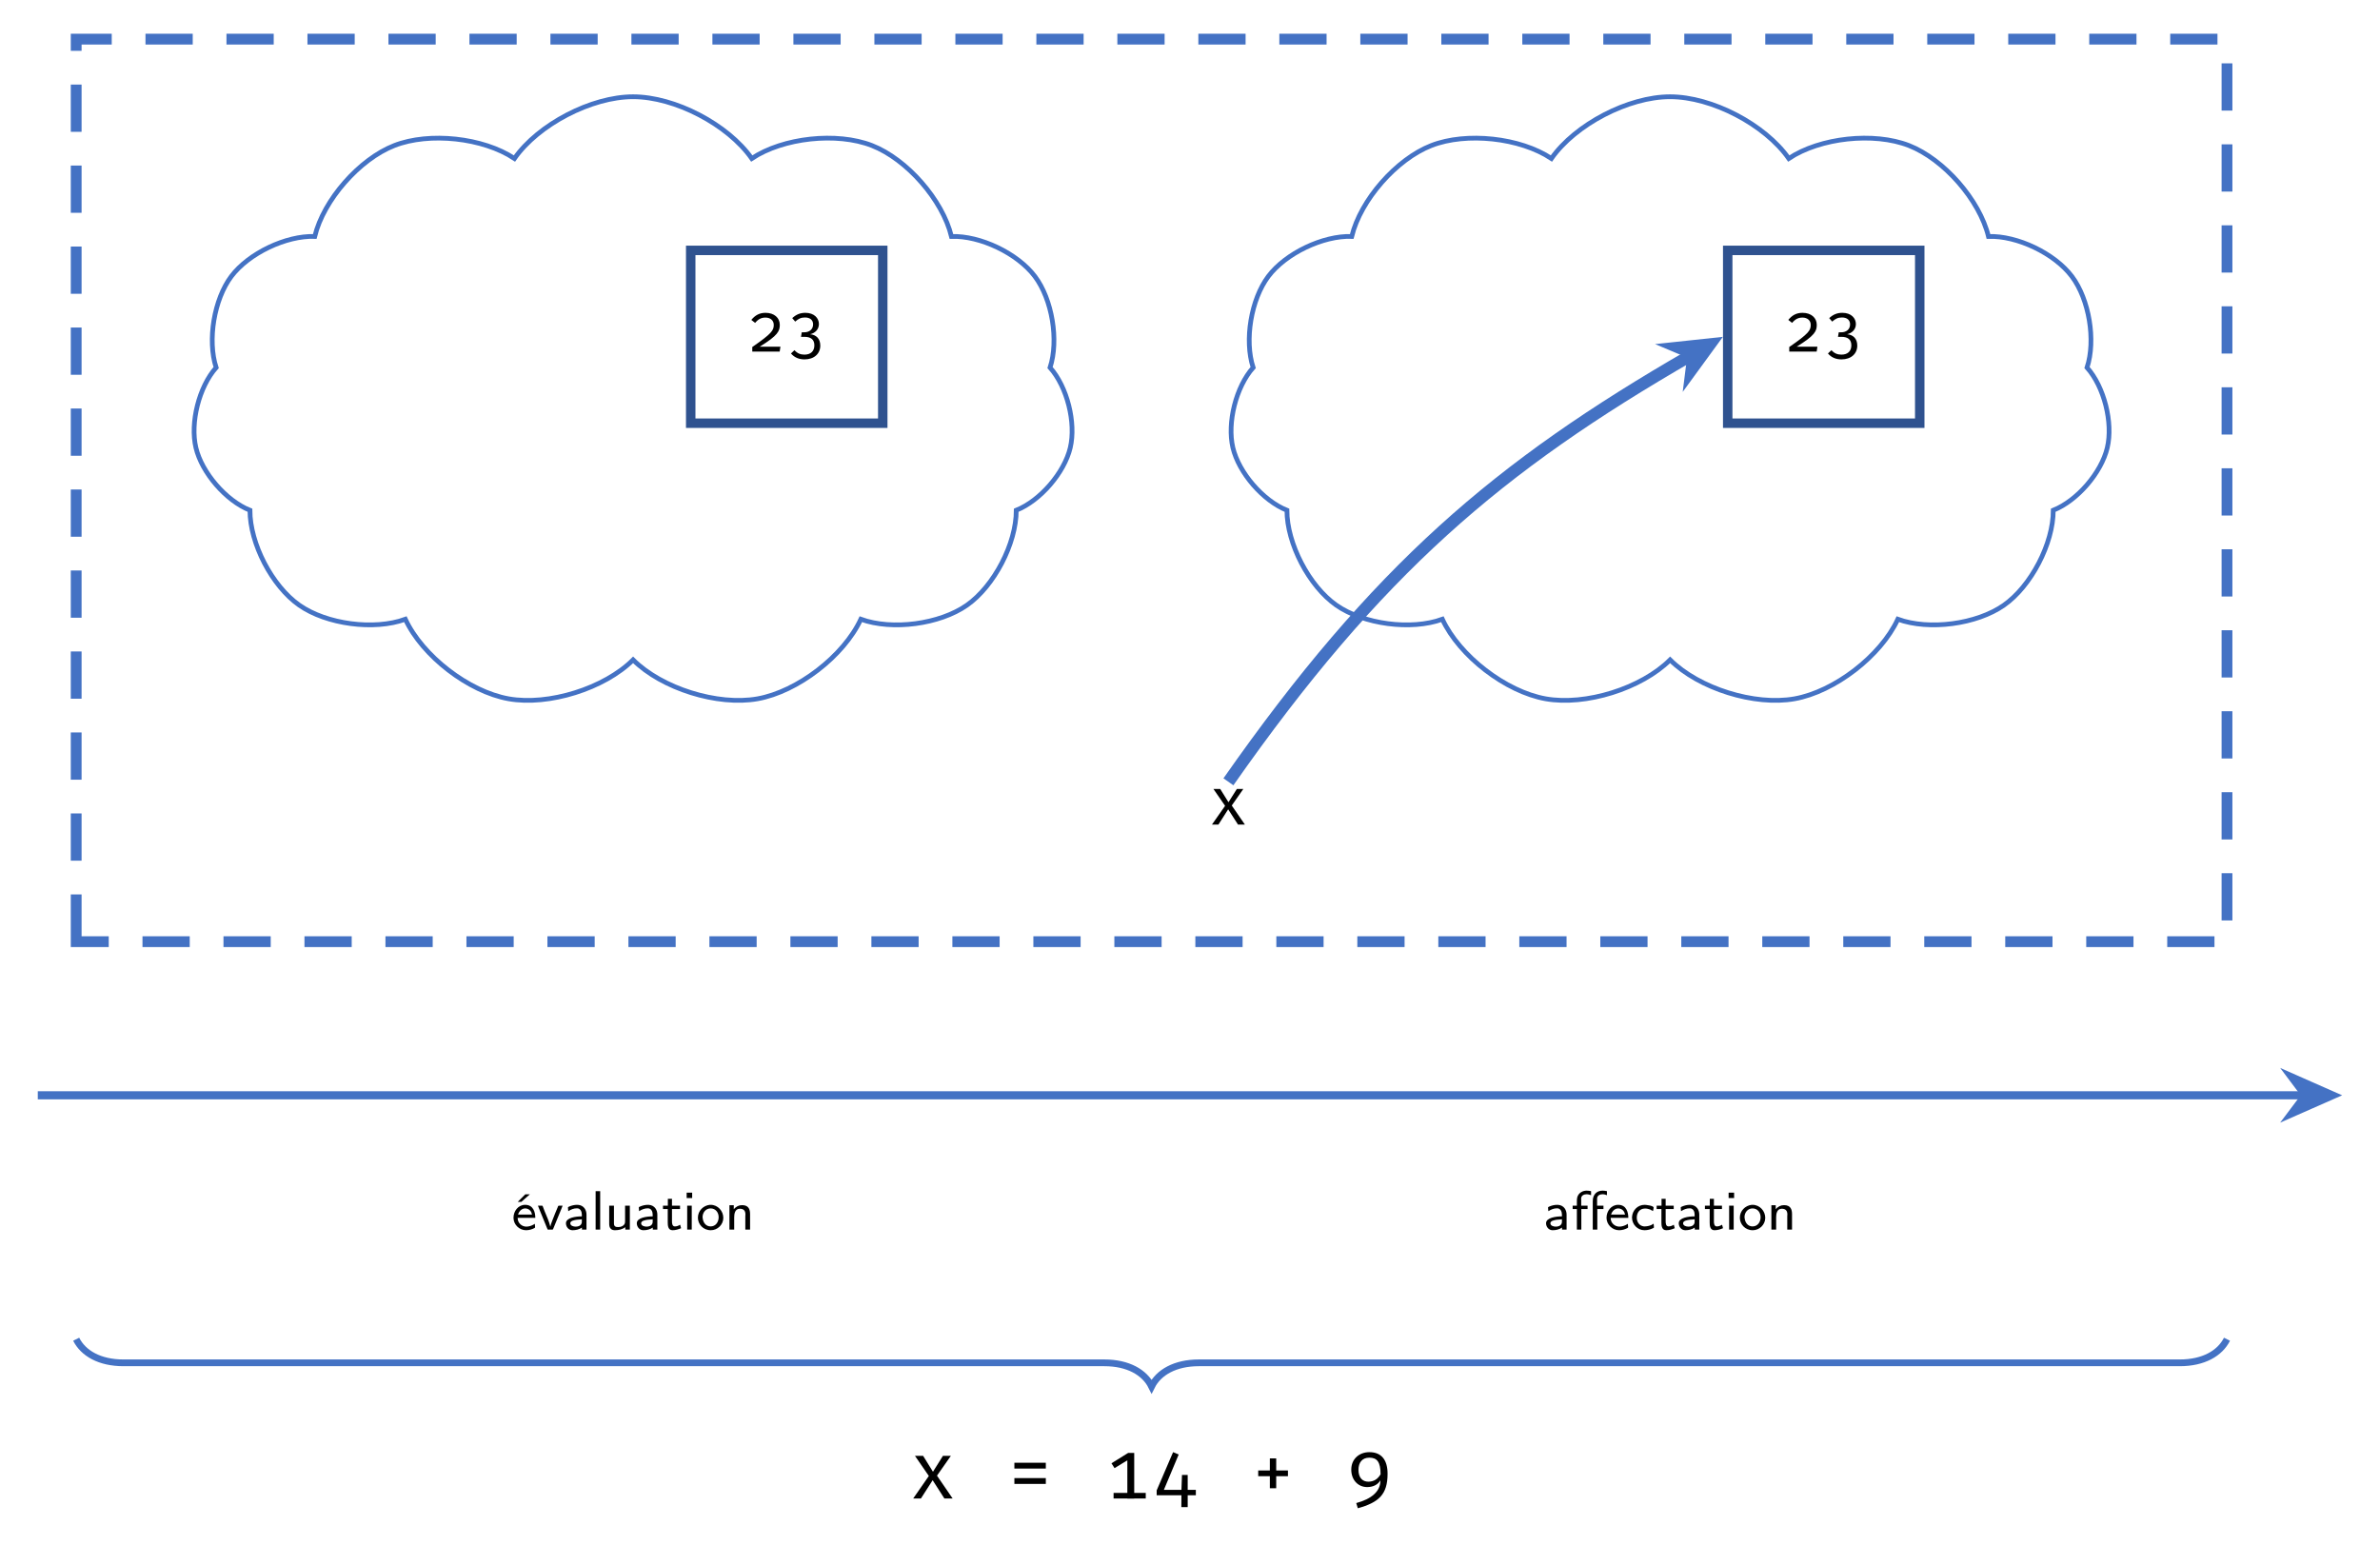
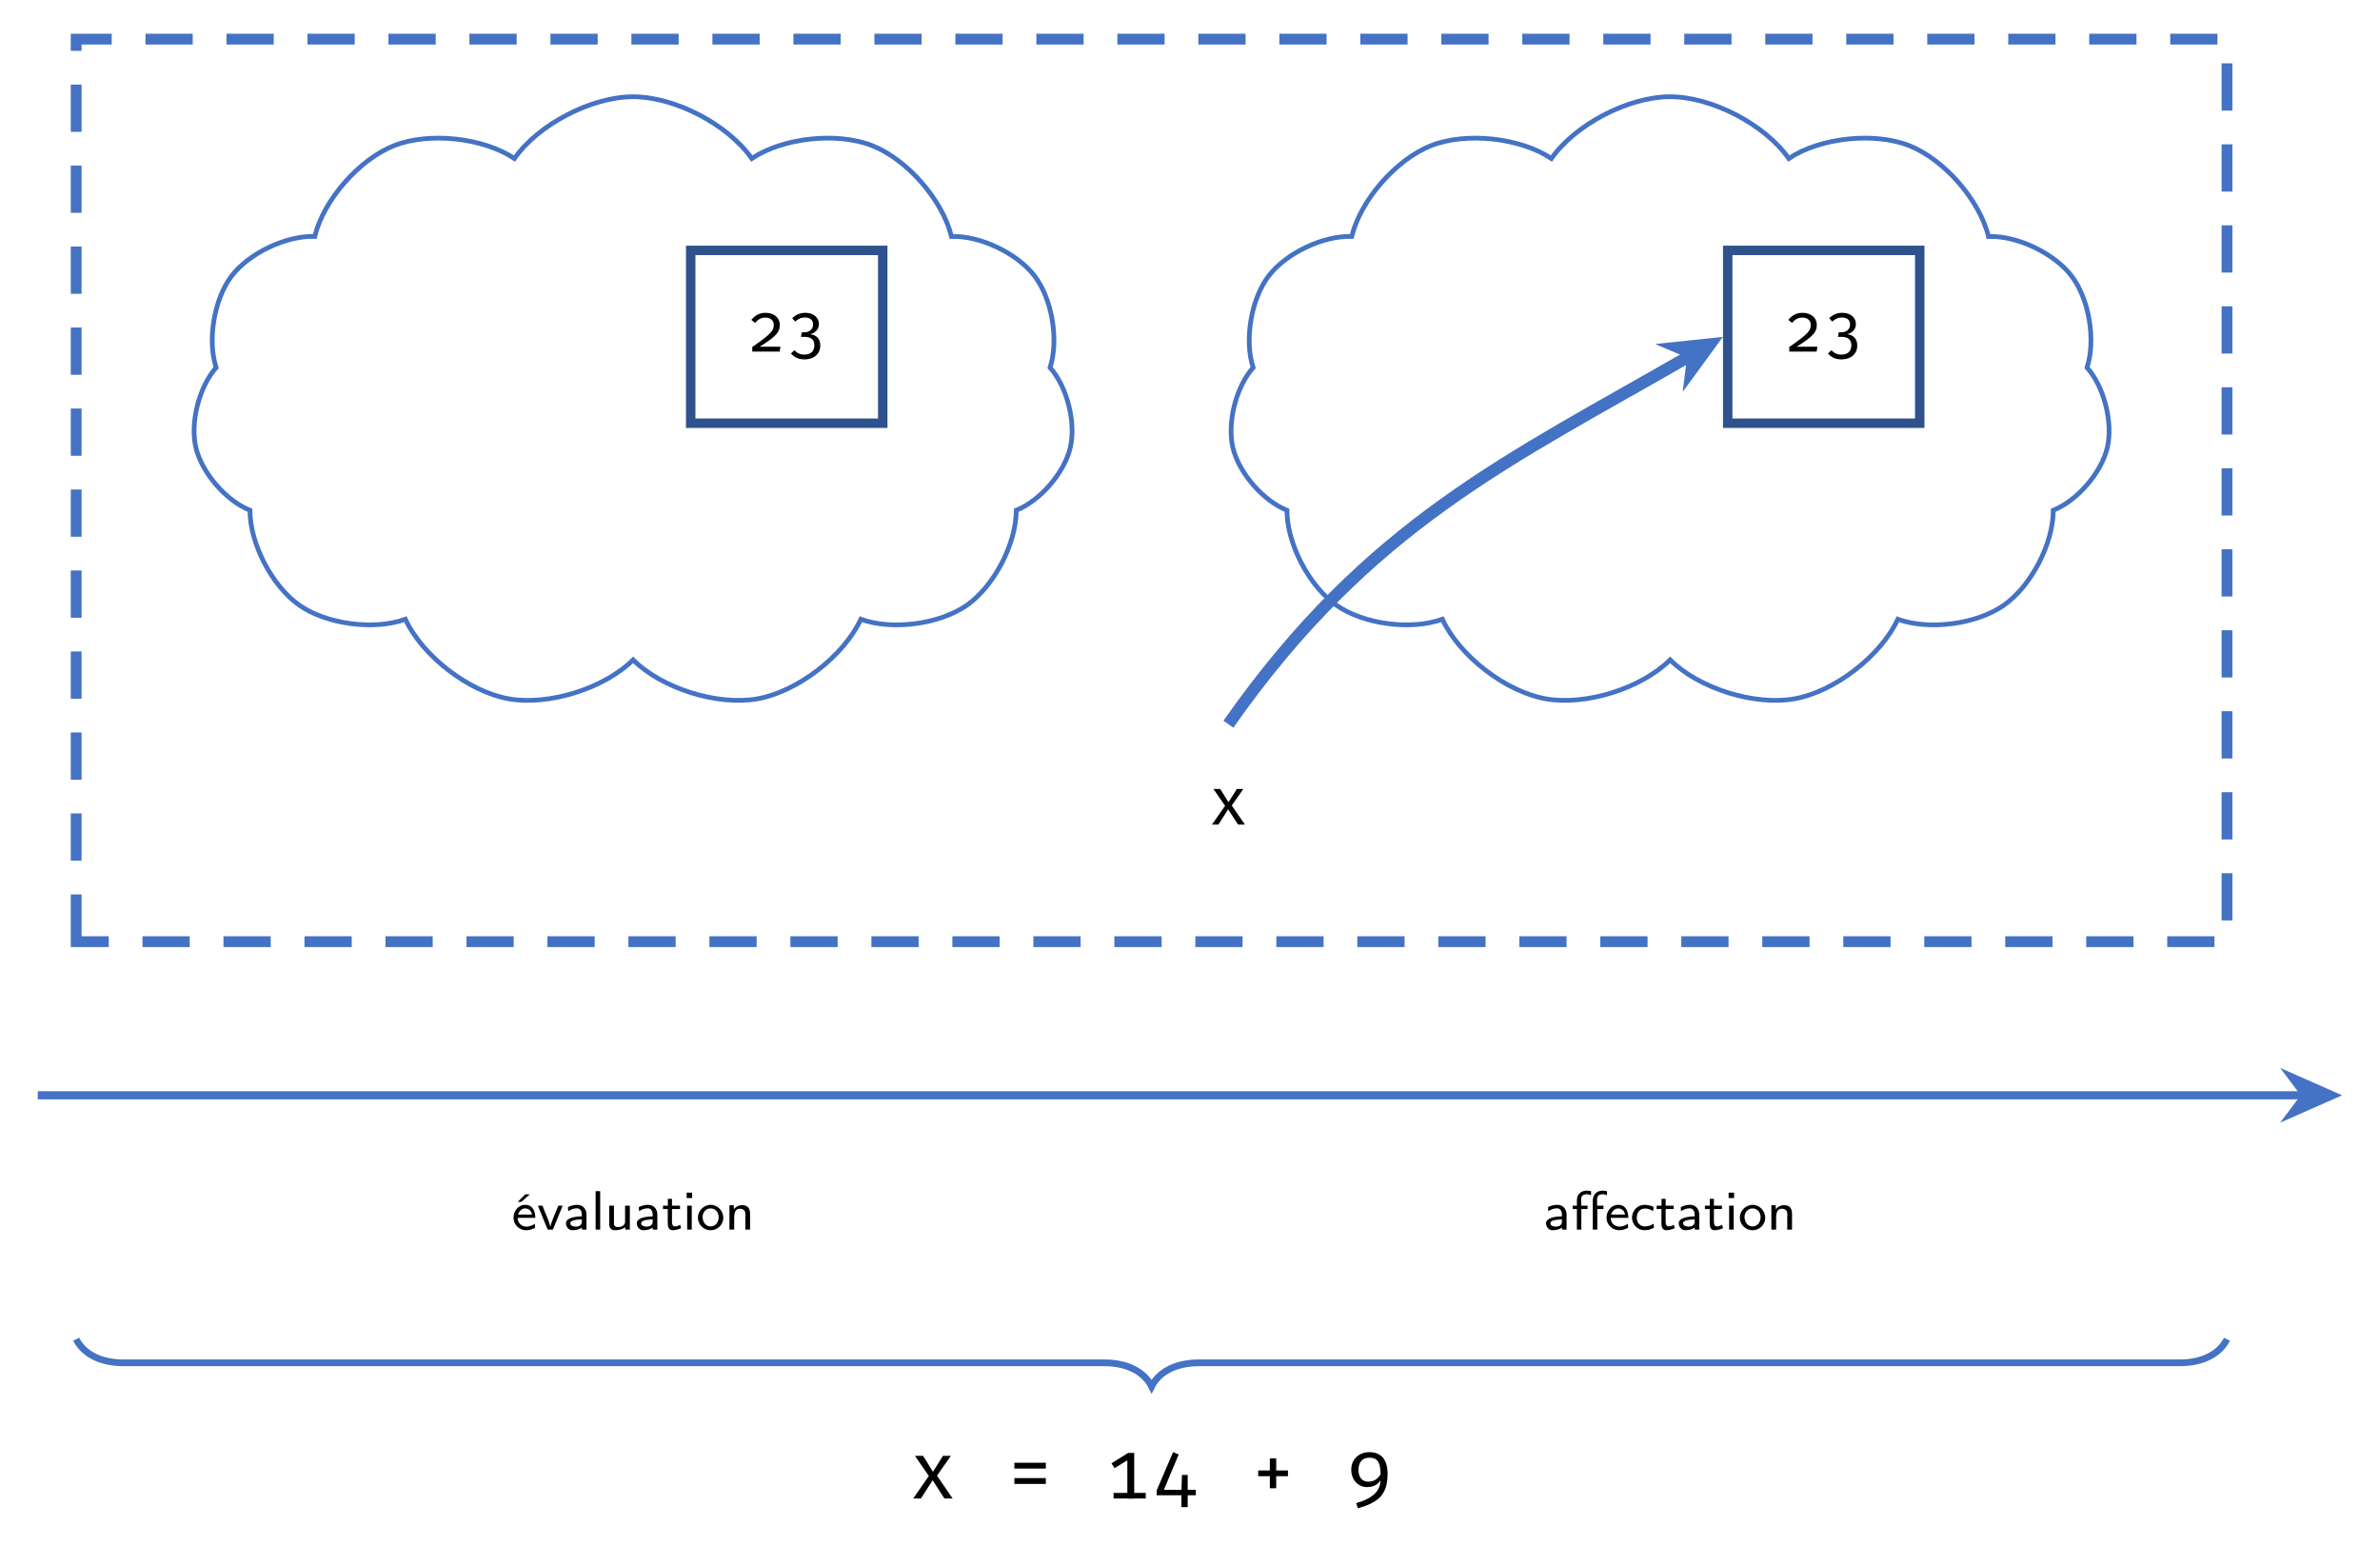
<svg xmlns="http://www.w3.org/2000/svg" xmlns:xlink="http://www.w3.org/1999/xlink" viewBox="0 0 351.315 230.917">
  <defs>
    <g>
      <g id="glyph-0-0">
        <path d="M 1.812 0 L 3.547 -2.703 L 5.281 0 L 6.5 0 L 4.188 -3.375 L 6.234 -6.297 L 5.062 -6.297 L 3.594 -3.953 L 2.141 -6.297 L 0.938 -6.297 L 2.984 -3.328 L 0.672 0 Z M 1.812 0 " />
      </g>
      <g id="glyph-0-1">
        <path d="M 5.906 -5.281 L 1.266 -5.281 L 1.266 -4.422 L 5.906 -4.422 Z M 5.906 -3.016 L 1.266 -3.016 L 1.266 -2.156 L 5.906 -2.156 Z M 5.906 -3.016 " />
      </g>
      <g id="glyph-0-2">
        <path d="M 6.312 -0.828 L 4.609 -0.828 L 4.609 -6.734 L 3.719 -6.734 L 1.25 -5.203 L 1.703 -4.484 L 3.594 -5.641 L 3.594 -0.828 L 1.562 -0.828 L 1.562 0 L 3.594 0 L 3.594 0.016 L 4.609 0.016 L 4.609 0 L 6.312 0 Z M 6.312 -0.828 " />
      </g>
      <g id="glyph-0-3">
        <path d="M 6.531 -1.281 L 5.328 -1.281 L 5.328 -3.484 L 4.484 -3.484 L 4.406 -1.281 L 1.812 -1.281 L 4 -6.5 L 3.172 -6.844 L 0.75 -1.203 L 0.75 -0.484 L 4.406 -0.484 L 4.391 1.266 L 5.328 1.266 L 5.328 -0.484 L 6.531 -0.484 Z M 6.531 -1.281 " />
      </g>
      <g id="glyph-0-4">
        <path d="M 4.047 -5.922 L 3.109 -5.922 L 3.109 -4.141 L 1.391 -4.141 L 1.391 -3.297 L 3.109 -3.297 L 3.109 -1.516 L 4.047 -1.516 L 4.047 -3.297 L 5.781 -3.297 L 5.781 -4.141 L 4.047 -4.141 Z M 4.047 -5.922 " />
      </g>
      <g id="glyph-0-5">
        <path d="M 3.453 -6.844 C 1.969 -6.844 0.781 -5.844 0.781 -4.266 C 0.781 -2.75 1.781 -1.672 3.172 -1.688 C 4.062 -1.703 4.734 -2.078 5.078 -2.688 L 5.078 -2.578 C 5.062 -1.031 3.734 0.078 1.516 0.672 L 1.75 1.438 C 4.828 0.578 6.141 -0.578 6.141 -3.656 C 6.141 -5.625 5.297 -6.844 3.453 -6.844 Z M 3.344 -2.484 C 2.406 -2.469 1.844 -3.109 1.844 -4.234 C 1.844 -5.312 2.391 -6.031 3.453 -6.031 C 4.562 -6.031 5.109 -5.422 5.109 -3.578 C 4.656 -2.828 4.109 -2.516 3.344 -2.484 Z M 3.344 -2.484 " />
      </g>
      <g id="glyph-1-0">
        <path d="M 2.844 -5.719 C 1.953 -5.719 1.312 -5.359 0.75 -4.672 L 1.312 -4.234 C 1.797 -4.812 2.25 -5.016 2.844 -5.016 C 3.562 -5.016 4.062 -4.594 4.062 -3.938 C 4.062 -3.125 3.766 -2.656 0.891 -0.672 L 0.891 0 L 4.938 0 L 5.047 -0.719 L 1.984 -0.719 C 4.719 -2.391 4.953 -3.047 4.953 -3.953 C 4.953 -4.969 4.141 -5.719 2.844 -5.719 Z M 2.844 -5.719 " />
      </g>
      <g id="glyph-1-1">
        <path d="M 2.75 -5.719 C 1.984 -5.719 1.391 -5.469 0.812 -4.938 L 1.25 -4.422 C 1.719 -4.844 2.109 -5.031 2.688 -5.031 C 3.453 -5.031 3.891 -4.641 3.891 -4.016 C 3.891 -3.266 3.328 -2.844 2.578 -2.844 L 2.219 -2.844 L 2.109 -2.172 L 2.625 -2.172 C 3.531 -2.172 4.078 -1.797 4.078 -0.922 C 4.078 -0.078 3.562 0.453 2.609 0.453 C 2.031 0.453 1.562 0.266 1.141 -0.203 L 0.625 0.281 C 1.125 0.875 1.812 1.156 2.625 1.156 C 4.062 1.156 4.953 0.297 4.953 -0.875 C 4.953 -1.922 4.344 -2.469 3.453 -2.562 C 4.172 -2.719 4.75 -3.266 4.75 -4.062 C 4.75 -4.922 4.062 -5.719 2.75 -5.719 Z M 2.75 -5.719 " />
      </g>
      <g id="glyph-1-2">
        <path d="M 1.516 0 L 2.953 -2.25 L 4.406 0 L 5.422 0 L 3.484 -2.812 L 5.188 -5.25 L 4.234 -5.25 L 3 -3.297 L 1.781 -5.25 L 0.781 -5.25 L 2.5 -2.766 L 0.562 0 Z M 1.516 0 " />
      </g>
      <g id="glyph-2-0">
        <path d="M 3.422 -0.875 C 3.359 -0.844 3.297 -0.781 3.234 -0.75 C 2.922 -0.578 2.547 -0.453 2.172 -0.453 C 1.578 -0.453 0.891 -0.906 0.891 -1.75 L 3.5 -1.75 C 3.5 -2.562 3.219 -3.672 2 -3.672 C 0.969 -3.672 0.281 -2.734 0.281 -1.766 L 0.281 -1.734 C 0.297 -0.734 1.141 0.078 2.141 0.078 C 2.578 0.078 3 -0.047 3.359 -0.234 C 3.422 -0.266 3.469 -0.297 3.469 -0.359 C 3.469 -0.531 3.438 -0.703 3.422 -0.875 Z M 0.953 -2.234 C 1.094 -2.688 1.453 -3.141 2.016 -3.141 C 2.281 -3.141 2.578 -3.016 2.75 -2.812 C 2.906 -2.641 2.969 -2.438 3.016 -2.234 Z M 0.906 -4.109 L 1.438 -4.109 L 2.688 -5.219 L 2.016 -5.219 Z M 0.906 -4.109 " />
      </g>
      <g id="glyph-2-1">
        <path d="M 0.125 -3.547 C 0.156 -3.438 0.203 -3.328 0.25 -3.219 L 1.469 -0.234 C 1.531 -0.109 1.531 0 1.672 0 C 1.703 0 1.734 -0.016 1.766 -0.016 L 2.141 -0.016 C 2.172 -0.016 2.203 0 2.234 0 C 2.375 0 2.391 -0.203 2.453 -0.312 C 2.766 -1.078 3.078 -1.859 3.406 -2.641 L 3.641 -3.219 C 3.688 -3.328 3.734 -3.438 3.766 -3.547 L 3.234 -3.547 C 3.094 -3.547 3.078 -3.422 3.047 -3.328 C 2.766 -2.672 2.5 -2.016 2.25 -1.359 C 2.141 -1.062 2.016 -0.766 1.953 -0.453 C 1.766 -1.234 1.422 -1.984 1.109 -2.734 C 1.047 -2.922 0.969 -3.125 0.891 -3.312 L 0.828 -3.469 C 0.812 -3.516 0.781 -3.547 0.719 -3.547 Z M 0.125 -3.547 " />
      </g>
      <g id="glyph-2-2">
        <path d="M 0.703 -2.734 C 1.125 -3 1.5 -3.156 2 -3.156 C 2.5 -3.156 2.703 -2.672 2.703 -2.234 L 2.703 -1.969 C 1.844 -1.969 0.359 -1.781 0.359 -0.953 C 0.359 -0.422 0.75 0.078 1.328 0.078 C 1.812 0.078 2.312 -0.031 2.719 -0.312 L 2.719 -0.016 L 3.391 -0.016 L 3.391 -2.234 C 3.391 -2.875 3.031 -3.609 2.109 -3.672 L 2.016 -3.672 C 1.594 -3.672 1.203 -3.578 0.812 -3.406 C 0.75 -3.375 0.656 -3.344 0.656 -3.266 C 0.656 -3.094 0.688 -2.906 0.703 -2.734 Z M 2.703 -1.531 L 2.703 -1.172 C 2.703 -0.719 2.359 -0.453 1.781 -0.453 C 1.5 -0.453 1 -0.562 1 -0.953 C 1 -1.344 1.688 -1.422 1.953 -1.469 C 2.203 -1.5 2.453 -1.516 2.703 -1.531 Z M 2.703 -1.531 " />
      </g>
      <g id="glyph-2-3">
        <path d="M 0.672 -5.688 L 0.672 -0.016 L 1.344 -0.016 L 1.344 -5.688 Z M 0.672 -5.688 " />
      </g>
      <g id="glyph-2-4">
        <path d="M 0.656 -3.547 L 0.656 -0.906 C 0.656 -0.625 0.688 -0.344 0.875 -0.156 C 1.031 0.031 1.281 0.078 1.516 0.078 C 2.047 0.078 2.609 -0.047 3.031 -0.375 L 3.031 -0.016 L 3.703 -0.016 L 3.703 -3.547 L 3 -3.547 L 3 -1.328 C 3 -1.156 3 -1 2.922 -0.844 C 2.734 -0.516 2.359 -0.391 2.016 -0.391 L 1.984 -0.391 C 1.719 -0.391 1.359 -0.406 1.359 -0.906 L 1.359 -3.547 Z M 0.656 -3.547 " />
      </g>
      <g id="glyph-2-5">
        <path d="M 0.875 -4.562 L 0.875 -3.547 L 0.156 -3.547 L 0.156 -3.047 L 0.859 -3.047 L 0.859 -1.078 C 0.859 -0.641 0.891 0.078 1.562 0.078 C 2.016 0.078 2.422 -0.047 2.828 -0.219 L 2.688 -0.734 C 2.422 -0.578 2.203 -0.484 1.906 -0.484 C 1.516 -0.484 1.484 -0.953 1.484 -1.219 L 1.484 -3.047 L 2.672 -3.047 L 2.672 -3.547 L 1.484 -3.547 L 1.484 -4.562 Z M 0.875 -4.562 " />
      </g>
      <g id="glyph-2-6">
        <path d="M 0.672 -3.547 L 0.672 -0.016 L 1.344 -0.016 L 1.344 -3.547 Z M 0.594 -5.469 L 0.594 -4.672 L 1.406 -4.672 L 1.406 -5.469 Z M 0.594 -5.469 " />
      </g>
      <g id="glyph-2-7">
        <path d="M 1.984 -3.672 C 1.016 -3.562 0.234 -2.781 0.234 -1.766 C 0.234 -0.828 0.984 0.078 2.141 0.078 C 3.109 0.078 3.984 -0.719 3.984 -1.75 C 3.984 -2.734 3.203 -3.672 2.109 -3.672 C 2.062 -3.672 2.031 -3.672 1.984 -3.672 Z M 0.938 -1.719 C 0.922 -1.766 0.922 -1.812 0.922 -1.859 C 0.922 -2.531 1.391 -3.141 2.109 -3.141 C 2.844 -3.141 3.297 -2.547 3.297 -1.844 C 3.297 -1.125 2.859 -0.484 2.109 -0.484 C 1.453 -0.484 1.016 -0.984 0.938 -1.719 Z M 0.938 -1.719 " />
      </g>
      <g id="glyph-2-8">
        <path d="M 1.297 -3.031 L 1.297 -3.609 L 0.656 -3.609 L 0.656 -0.016 L 1.359 -0.016 L 1.359 -1.812 C 1.359 -2.312 1.453 -3.094 2.188 -3.094 C 2.656 -3.094 3.016 -2.891 3.016 -2.266 C 3.016 -2.156 3 -2.047 3 -1.953 L 3 -0.016 L 3.703 -0.016 L 3.703 -1.875 C 3.703 -2.016 3.703 -2.156 3.703 -2.297 C 3.703 -2.938 3.531 -3.625 2.531 -3.625 C 2.031 -3.625 1.656 -3.422 1.297 -3.031 Z M 1.297 -3.031 " />
      </g>
      <g id="glyph-2-9">
        <path d="M 0.844 -3.547 L 0.219 -3.547 L 0.219 -3.047 L 0.844 -3.047 L 0.844 -0.016 L 1.5 -0.016 L 1.5 -3.047 L 2.422 -3.047 L 2.422 -3.547 L 1.484 -3.547 L 1.484 -4.359 C 1.484 -4.438 1.469 -4.5 1.469 -4.578 C 1.469 -5.047 1.891 -5.234 2.266 -5.234 C 2.516 -5.234 2.719 -5.172 2.938 -5.094 L 2.938 -5.688 C 2.719 -5.734 2.516 -5.766 2.281 -5.766 C 1.766 -5.766 1.125 -5.5 0.906 -4.812 C 0.844 -4.594 0.844 -4.359 0.844 -4.141 Z M 3.188 -0.016 L 3.859 -0.016 L 3.859 -3.047 L 4.766 -3.047 L 4.766 -3.547 L 3.828 -3.547 L 3.828 -4.359 C 3.828 -4.438 3.828 -4.5 3.828 -4.578 C 3.828 -5.047 4.234 -5.234 4.625 -5.234 C 4.875 -5.234 5.062 -5.172 5.281 -5.094 L 5.281 -5.688 C 5.078 -5.734 4.859 -5.766 4.641 -5.766 C 3.844 -5.766 3.188 -5.266 3.188 -4.203 Z M 3.188 -0.016 " />
      </g>
      <g id="glyph-2-10">
        <path d="M 3.422 -0.875 C 3.359 -0.844 3.297 -0.781 3.234 -0.75 C 2.922 -0.578 2.547 -0.453 2.172 -0.453 C 1.578 -0.453 0.891 -0.906 0.891 -1.75 L 3.5 -1.75 C 3.5 -2.562 3.219 -3.672 2 -3.672 C 0.969 -3.672 0.281 -2.734 0.281 -1.766 L 0.281 -1.734 C 0.297 -0.734 1.141 0.078 2.141 0.078 C 2.578 0.078 3 -0.047 3.359 -0.234 C 3.422 -0.266 3.469 -0.297 3.469 -0.359 C 3.469 -0.531 3.438 -0.703 3.422 -0.875 Z M 0.953 -2.234 C 1.094 -2.688 1.453 -3.141 2.016 -3.141 C 2.281 -3.141 2.578 -3.016 2.75 -2.812 C 2.906 -2.641 2.969 -2.438 3.016 -2.234 Z M 0.953 -2.234 " />
      </g>
      <g id="glyph-2-11">
        <path d="M 3.469 -0.891 C 3.344 -0.828 3.234 -0.734 3.094 -0.672 C 2.781 -0.547 2.453 -0.484 2.109 -0.484 L 2.047 -0.484 C 1.328 -0.562 0.984 -1.172 0.984 -1.781 C 0.984 -2.469 1.375 -3.125 2.203 -3.125 C 2.484 -3.125 2.734 -3.062 2.984 -2.969 C 3.109 -2.906 3.234 -2.812 3.375 -2.75 C 3.422 -2.906 3.469 -3.125 3.469 -3.266 C 3.469 -3.562 2.266 -3.672 2.156 -3.672 C 1.094 -3.672 0.344 -2.844 0.281 -1.875 L 0.281 -1.781 C 0.281 -0.797 1.078 0.078 2.125 0.078 C 2.578 0.078 3 -0.031 3.406 -0.234 C 3.453 -0.25 3.516 -0.281 3.516 -0.359 C 3.516 -0.531 3.484 -0.703 3.469 -0.891 Z M 3.469 -0.891 " />
      </g>
    </g>
    <clipPath id="clip-0">
      <path clip-rule="nonzero" d="M 321 142 L 351.316 142 L 351.316 182 L 321 182 Z M 321 142 " />
    </clipPath>
  </defs>
  <path fill="none" stroke-width="1.594" stroke-linecap="butt" stroke-linejoin="miter" stroke="rgb(26.668%,44.707%,76.862%)" stroke-opacity="1" stroke-dasharray="6.974 4.981" stroke-miterlimit="10" d="M -82.207 -79.371 L -82.207 53.86 L 235.277 53.86 L 235.277 -79.371 Z M -82.207 -79.371 " transform="matrix(1,0,0,-1,93.453,59.637)" />
  <path fill="none" stroke-width="1.196" stroke-linecap="butt" stroke-linejoin="miter" stroke="rgb(26.668%,44.707%,76.862%)" stroke-opacity="1" stroke-miterlimit="10" d="M -87.875 -102.05 L 246.609 -102.05 " transform="matrix(1,0,0,-1,93.453,59.637)" />
  <path fill-rule="nonzero" fill="rgb(26.668%,44.707%,76.862%)" fill-opacity="1" d="M 344.25 161.688 L 338.43 159.117 L 340.359 161.688 L 338.43 164.254 Z M 344.25 161.688 " />
  <g clip-path="url(#clip-0)">
    <path fill="none" stroke-width="1.196" stroke-linecap="butt" stroke-linejoin="miter" stroke="rgb(26.668%,44.707%,76.862%)" stroke-opacity="1" stroke-miterlimit="10" d="M 7.582 -0.002 L 1.761 2.568 L 3.691 -0.002 L 1.761 -2.568 Z M 7.582 -0.002 " transform="matrix(1,0,0,-1,336.6685,161.6857)" />
  </g>
  <path fill="none" stroke-width="0.996" stroke-linecap="butt" stroke-linejoin="miter" stroke="rgb(26.668%,44.707%,76.862%)" stroke-opacity="1" stroke-miterlimit="10" d="M -82.207 -138.058 C -81.16 -140.148 -78.719 -141.543 -75.23 -141.543 L 69.563 -141.543 C 73.051 -141.543 75.492 -142.937 76.535 -145.031 C 77.582 -142.937 80.024 -141.543 83.512 -141.543 L 228.305 -141.543 C 231.793 -141.543 234.231 -140.148 235.277 -138.058 " transform="matrix(1,0,0,-1,93.453,59.637)" />
  <g fill="rgb(0%,0%,0%)" fill-opacity="1">
    <use xlink:href="#glyph-0-0" x="134.123" y="221.211" />
  </g>
  <g fill="rgb(0%,0%,0%)" fill-opacity="1">
    <use xlink:href="#glyph-0-1" x="148.469" y="221.211" />
  </g>
  <g fill="rgb(0%,0%,0%)" fill-opacity="1">
    <use xlink:href="#glyph-0-2" x="162.815" y="221.211" />
    <use xlink:href="#glyph-0-3" x="169.989" y="221.211" />
  </g>
  <g fill="rgb(0%,0%,0%)" fill-opacity="1">
    <use xlink:href="#glyph-0-4" x="184.335" y="221.211" />
  </g>
  <g fill="rgb(0%,0%,0%)" fill-opacity="1">
    <use xlink:href="#glyph-0-5" x="198.681" y="221.211" />
  </g>
  <path fill="none" stroke-width="0.697" stroke-linecap="butt" stroke-linejoin="miter" stroke="rgb(26.668%,44.707%,76.862%)" stroke-opacity="1" stroke-miterlimit="10" d="M 17.516 36.239 C 13.992 41.274 6.149 45.356 0 45.356 C -6.148 45.356 -13.992 41.274 -17.515 36.239 C -22.137 39.313 -30.07 40.172 -35.242 38.157 C -40.41 36.137 -45.68 30.125 -46.992 24.735 C -51.238 24.875 -56.75 22.239 -59.305 18.844 C -61.855 15.45 -62.863 9.414 -61.547 5.375 C -64.07 2.539 -65.41 -2.758 -64.535 -6.453 C -63.66 -10.148 -60.09 -14.285 -56.558 -15.687 C -56.562 -20.605 -53.301 -26.879 -49.277 -29.699 C -45.25 -32.519 -38.234 -33.449 -33.617 -31.773 C -31.094 -37.207 -24.269 -42.465 -18.371 -43.519 C -12.473 -44.57 -4.246 -41.996 0 -37.769 C 4.246 -41.996 12.469 -44.57 18.367 -43.519 C 24.266 -42.468 31.094 -37.207 33.617 -31.773 C 38.234 -33.449 45.246 -32.523 49.27 -29.703 C 53.293 -26.883 56.563 -20.605 56.559 -15.687 C 60.086 -14.285 63.656 -10.152 64.531 -6.457 C 65.406 -2.761 64.07 2.539 61.547 5.375 C 62.863 9.414 61.859 15.442 59.309 18.836 C 56.754 22.231 51.238 24.875 46.992 24.731 C 45.68 30.125 40.422 36.137 35.25 38.157 C 30.078 40.172 22.137 39.317 17.516 36.239 Z M 17.516 36.239 " transform="matrix(1,0,0,-1,93.453,59.637)" />
  <path fill-rule="nonzero" fill="rgb(100%,100%,100%)" fill-opacity="1" stroke-width="1.395" stroke-linecap="butt" stroke-linejoin="miter" stroke="rgb(18.43%,32.158%,56.078%)" stroke-opacity="1" stroke-miterlimit="10" d="M 8.504 -2.836 L 36.852 -2.836 L 36.852 22.676 L 8.504 22.676 Z M 8.504 -2.836 " transform="matrix(1,0,0,-1,93.453,59.637)" />
  <g fill="rgb(0%,0%,0%)" fill-opacity="1">
    <use xlink:href="#glyph-1-0" x="110.153" y="51.897" />
    <use xlink:href="#glyph-1-1" x="116.131" y="51.897" />
  </g>
  <g fill="rgb(0%,0%,0%)" fill-opacity="1">
    <use xlink:href="#glyph-2-0" x="75.518" y="181.527" />
    <use xlink:href="#glyph-2-1" x="79.281" y="181.527" />
    <use xlink:href="#glyph-2-2" x="83.182" y="181.527" />
    <use xlink:href="#glyph-2-3" x="87.249" y="181.527" />
    <use xlink:href="#glyph-2-4" x="89.269" y="181.527" />
    <use xlink:href="#glyph-2-2" x="93.64" y="181.527" />
    <use xlink:href="#glyph-2-5" x="97.708" y="181.527" />
    <use xlink:href="#glyph-2-6" x="100.765" y="181.527" />
    <use xlink:href="#glyph-2-7" x="102.785" y="181.527" />
    <use xlink:href="#glyph-2-8" x="107.017" y="181.527" />
  </g>
  <path fill="none" stroke-width="0.697" stroke-linecap="butt" stroke-linejoin="miter" stroke="rgb(26.668%,44.707%,76.862%)" stroke-opacity="1" stroke-miterlimit="10" d="M 170.59 36.239 C 167.063 41.274 159.219 45.356 153.074 45.356 C 146.926 45.356 139.082 41.274 135.555 36.239 C 130.938 39.313 123 40.172 117.832 38.157 C 112.66 36.137 107.391 30.125 106.078 24.735 C 101.836 24.875 96.32 22.239 93.77 18.844 C 91.219 15.45 90.207 9.414 91.527 5.375 C 89 2.539 87.664 -2.758 88.535 -6.453 C 89.41 -10.148 92.984 -14.285 96.512 -15.687 C 96.512 -20.605 99.774 -26.879 103.797 -29.699 C 107.82 -32.519 114.836 -33.449 119.457 -31.773 C 121.977 -37.207 128.805 -42.465 134.703 -43.519 C 140.602 -44.57 148.828 -41.996 153.074 -37.769 C 157.317 -41.996 165.543 -44.57 171.442 -43.519 C 177.336 -42.468 184.168 -37.207 186.688 -31.773 C 191.309 -33.449 198.317 -32.523 202.344 -29.703 C 206.367 -26.883 209.633 -20.605 209.633 -15.687 C 213.16 -14.285 216.731 -10.152 217.606 -6.457 C 218.481 -2.761 217.145 2.539 214.617 5.375 C 215.934 9.414 214.934 15.442 212.379 18.836 C 209.828 22.231 204.309 24.875 200.067 24.731 C 198.75 30.125 193.492 36.137 188.324 38.157 C 183.152 40.172 175.211 39.317 170.59 36.239 Z M 170.59 36.239 " transform="matrix(1,0,0,-1,93.453,59.637)" />
  <path fill-rule="nonzero" fill="rgb(100%,100%,100%)" fill-opacity="1" stroke-width="1.395" stroke-linecap="butt" stroke-linejoin="miter" stroke="rgb(18.43%,32.158%,56.078%)" stroke-opacity="1" stroke-miterlimit="10" d="M 161.578 -2.836 L 189.922 -2.836 L 189.922 22.676 L 161.578 22.676 Z M 161.578 -2.836 " transform="matrix(1,0,0,-1,93.453,59.637)" />
  <g fill="rgb(0%,0%,0%)" fill-opacity="1">
    <use xlink:href="#glyph-1-0" x="263.223" y="51.897" />
    <use xlink:href="#glyph-1-1" x="269.201" y="51.897" />
  </g>
  <g fill="rgb(0%,0%,0%)" fill-opacity="1">
    <use xlink:href="#glyph-1-2" x="178.338" y="121.722" />
  </g>
-   <path fill="none" stroke-width="1.793" stroke-linecap="butt" stroke-linejoin="miter" stroke="rgb(26.668%,44.707%,76.862%)" stroke-opacity="1" stroke-miterlimit="10" d="M 87.875 -55.773 C 109.848 -24.394 127.703 -9.23 156.07 7.145 " transform="matrix(1,0,0,-1,93.453,59.637)" />
-   <path fill-rule="nonzero" fill="rgb(26.668%,44.707%,76.862%)" fill-opacity="1" stroke-width="1.531" stroke-linecap="butt" stroke-linejoin="miter" stroke="rgb(26.668%,44.707%,76.862%)" stroke-opacity="1" stroke-miterlimit="10" d="M 7.162 -0.002 L 2.252 2.174 L 3.901 -0 L 2.253 -2.175 Z M 7.162 -0.002 " transform="matrix(0.86601,-0.5,-0.5,-0.86601,246.4768,54.25094)" />
+   <path fill="none" stroke-width="1.793" stroke-linecap="butt" stroke-linejoin="miter" stroke="rgb(26.668%,44.707%,76.862%)" stroke-opacity="1" stroke-miterlimit="10" d="M 87.875 -47.269 C 108.652 -17.601 129.512 -8.187 156.07 7.145 " transform="matrix(1,0,0,-1,93.453,59.637)" />
+   <path fill-rule="nonzero" fill="rgb(26.668%,44.707%,76.862%)" fill-opacity="1" stroke-width="1.531" stroke-linecap="butt" stroke-linejoin="miter" stroke="rgb(26.668%,44.707%,76.862%)" stroke-opacity="1" stroke-miterlimit="10" d="M 7.162 -0.002 L 2.254 2.177 L 3.901 -0.001 L 2.253 -2.175 Z M 7.162 -0.002 " transform="matrix(0.86601,-0.49998,-0.49998,-0.86601,246.4768,54.25078)" />
  <g fill="rgb(0%,0%,0%)" fill-opacity="1">
    <use xlink:href="#glyph-2-2" x="227.855" y="181.527" />
    <use xlink:href="#glyph-2-9" x="231.922" y="181.527" />
    <use xlink:href="#glyph-2-10" x="236.86" y="181.527" />
    <use xlink:href="#glyph-2-11" x="240.623" y="181.527" />
    <use xlink:href="#glyph-2-5" x="244.386" y="181.527" />
    <use xlink:href="#glyph-2-2" x="247.443" y="181.527" />
    <use xlink:href="#glyph-2-5" x="251.51" y="181.527" />
    <use xlink:href="#glyph-2-6" x="254.568" y="181.527" />
    <use xlink:href="#glyph-2-7" x="256.587" y="181.527" />
    <use xlink:href="#glyph-2-8" x="260.82" y="181.527" />
  </g>
</svg>
